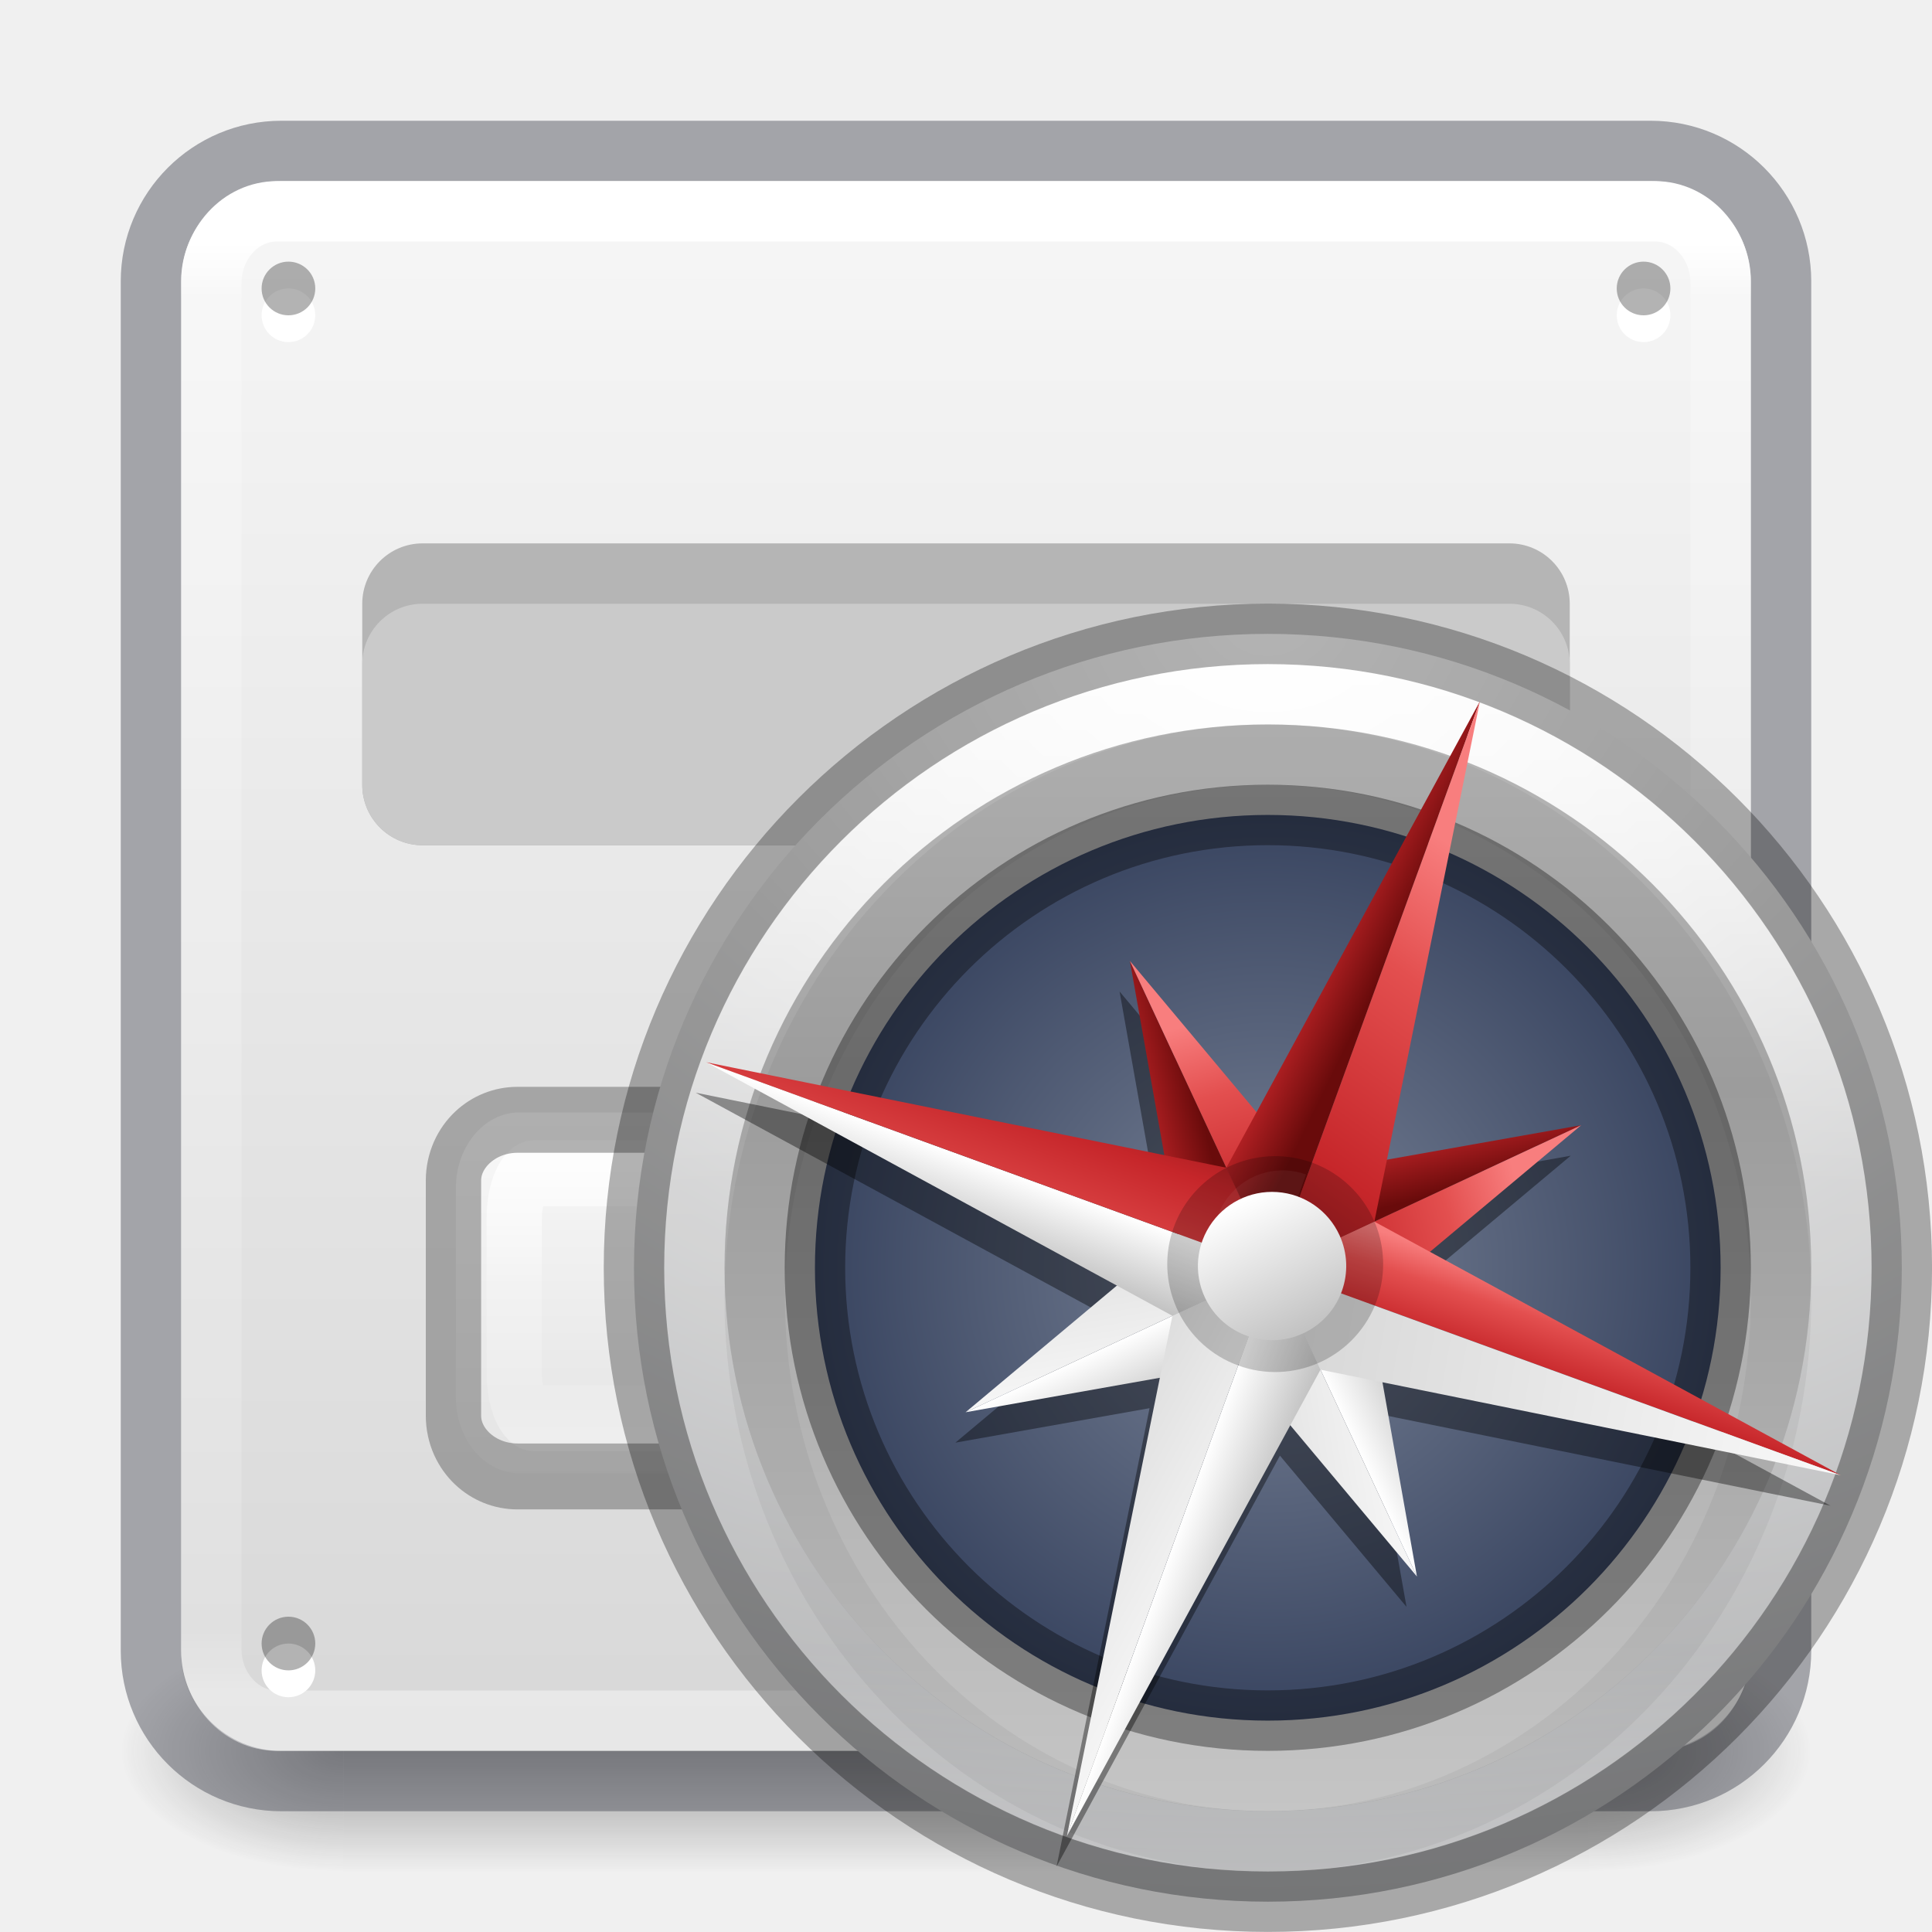
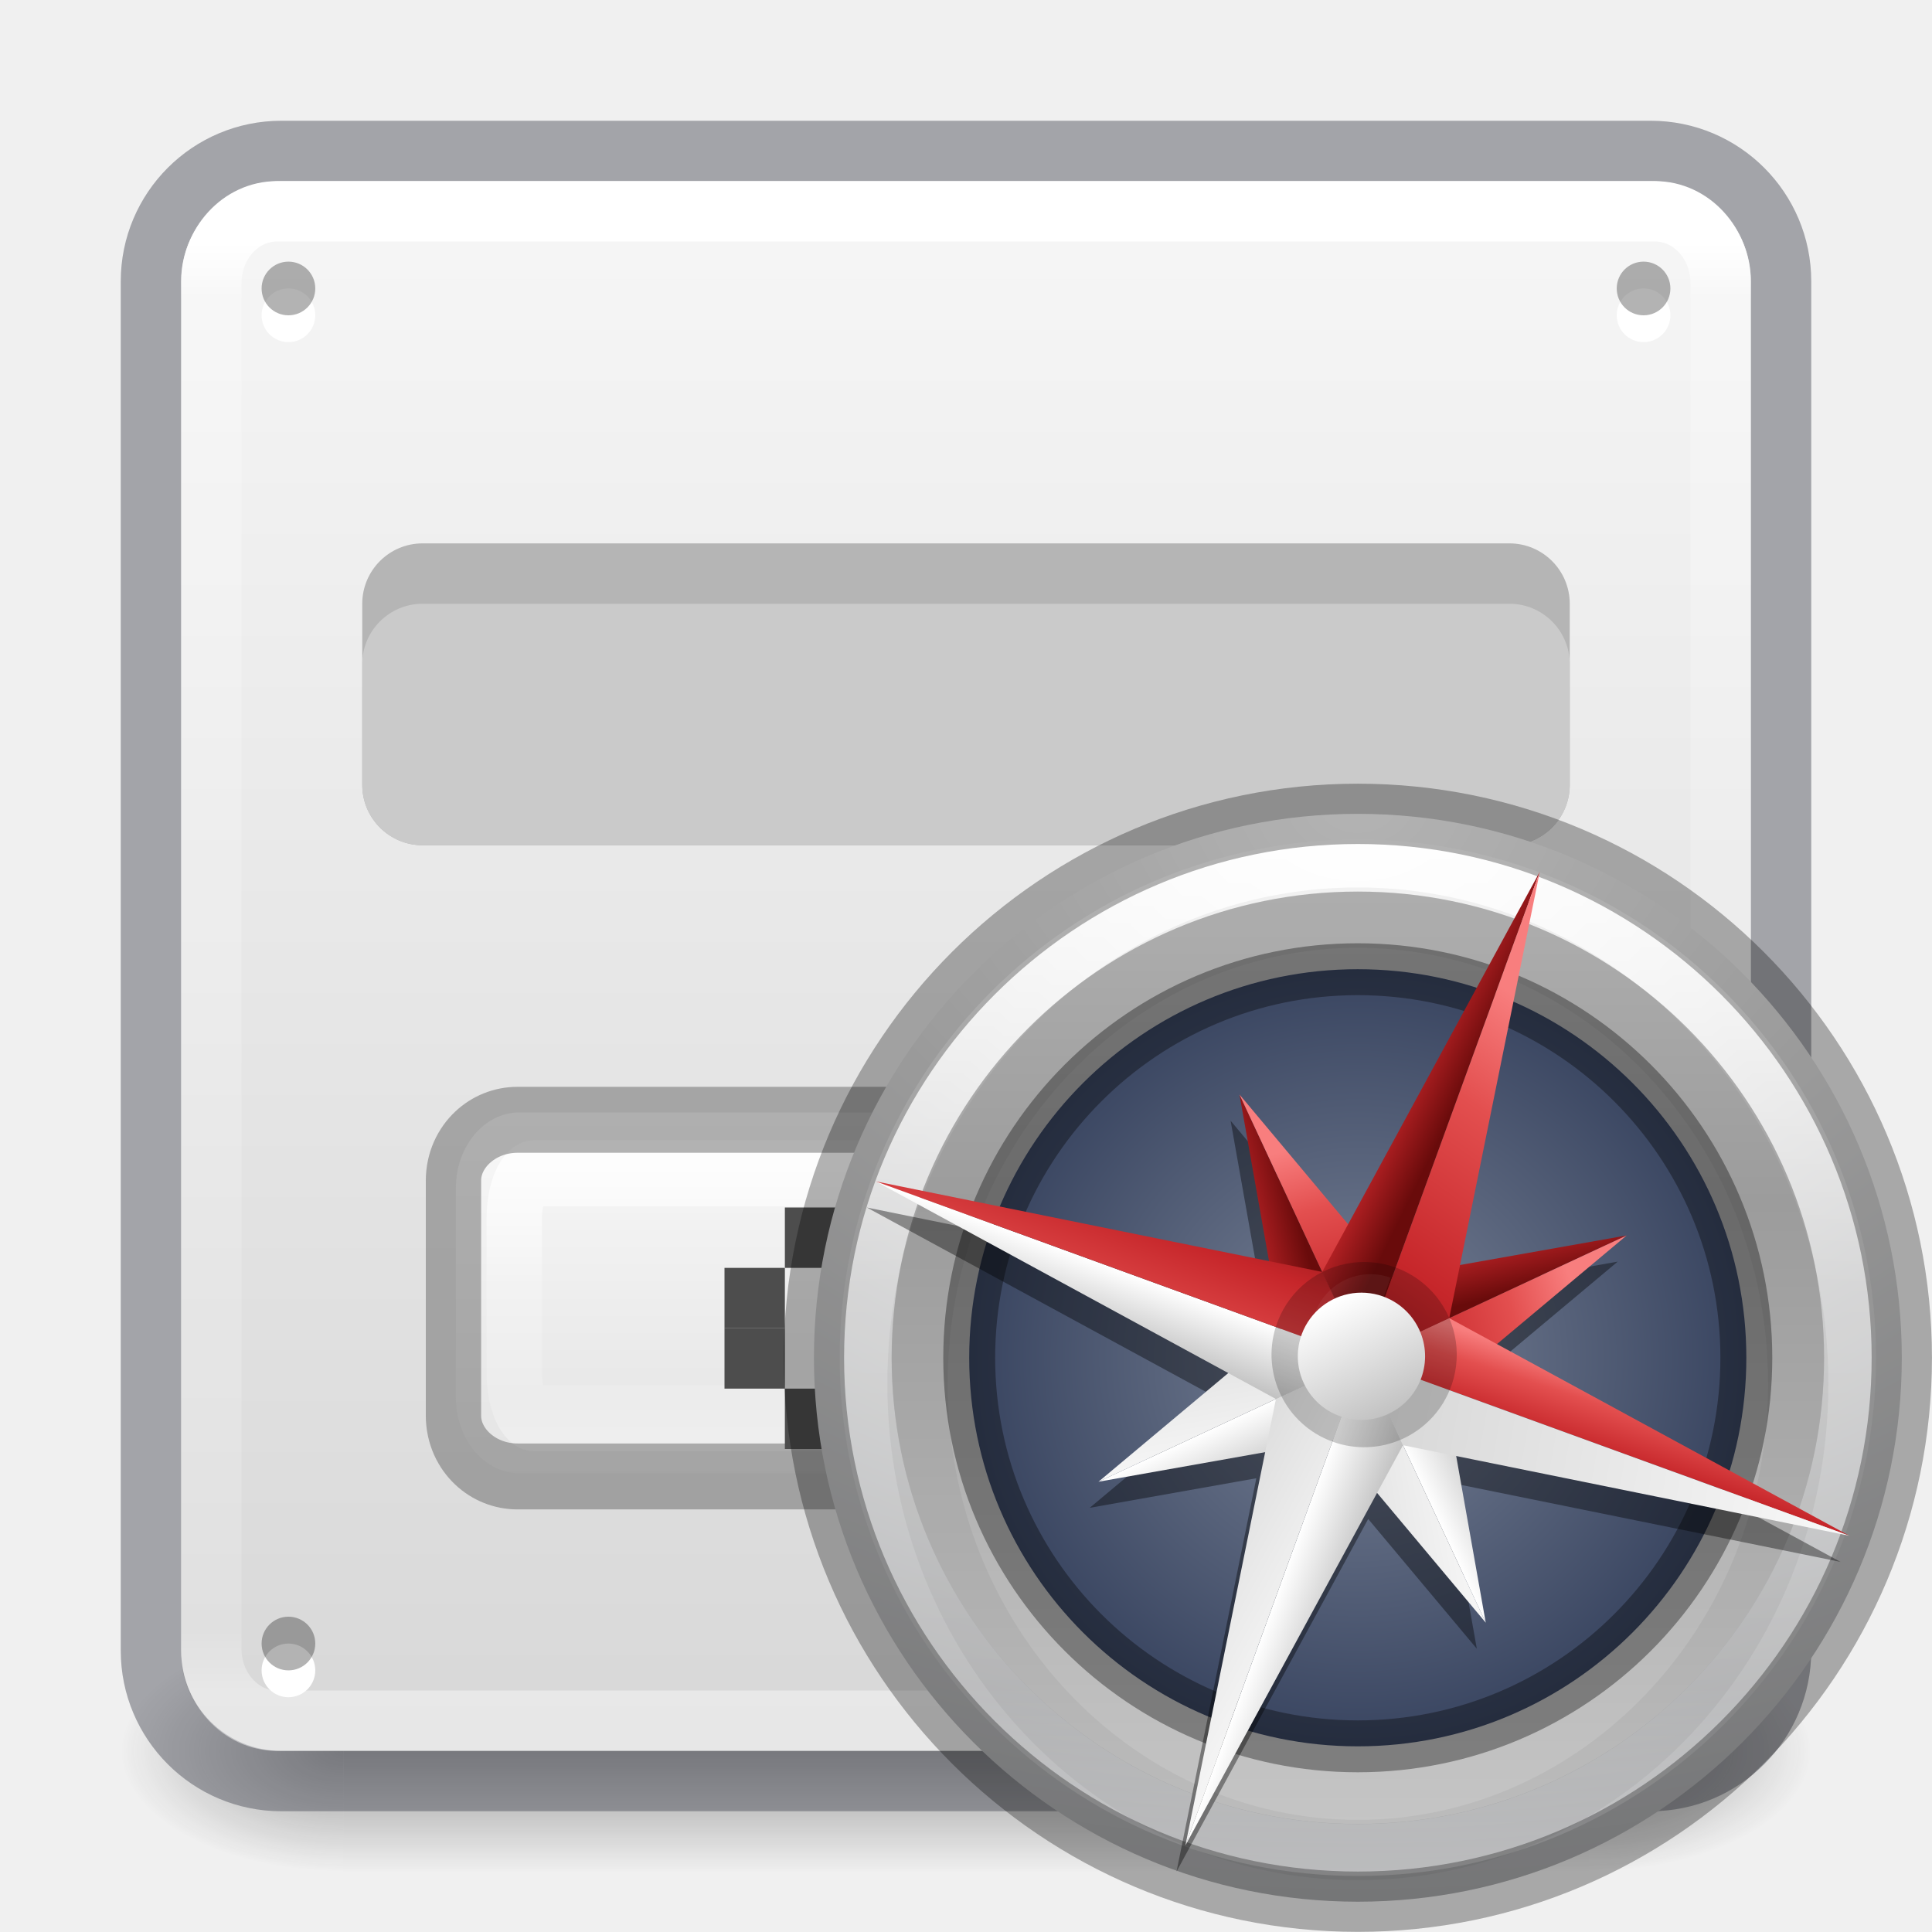
- <svg xmlns="http://www.w3.org/2000/svg" xmlns:xlink="http://www.w3.org/1999/xlink" height="32" width="32">
-   <radialGradient id="a" cx="23.896" cy="3.99" gradientTransform="matrix(0 .3914426 -.5166972 0 5.236636 -9.279193)" gradientUnits="userSpaceOnUse" r="20.397">
+ <svg xmlns="http://www.w3.org/2000/svg" xmlns:xlink="http://www.w3.org/1999/xlink" viewBox="0 0 32 32">
+   <radialGradient id="a" cx="4.993" cy="43.5" gradientTransform="matrix(2.003784 0 0 1.4 27.98813 -17.4)" gradientUnits="userSpaceOnUse" r="2.5" xlink:href="#b" />
+   <linearGradient id="b">
+     <stop offset="0" stop-color="#181818" />
+     <stop offset="1" stop-color="#181818" stop-opacity="0" />
+   </linearGradient>
+   <radialGradient id="c" cx="4.993" cy="43.5" gradientTransform="matrix(2.003784 0 0 1.4 -20.01187 -104.4)" gradientUnits="userSpaceOnUse" r="2.5" xlink:href="#b" />
+   <linearGradient id="d" gradientUnits="userSpaceOnUse" x1="25.058" x2="25.058" y1="47.028" y2="39.999">
+     <stop offset="0" stop-color="#181818" stop-opacity="0" />
+     <stop offset=".5" stop-color="#181818" />
+     <stop offset="1" stop-color="#181818" stop-opacity="0" />
+   </linearGradient>
+   <linearGradient id="e" gradientUnits="userSpaceOnUse" x1="14.33" x2="14.33" y1=".022" y2="-32.07">
+     <stop offset="0" stop-color="#fafafa" />
+     <stop offset="1" stop-color="#d4d4d4" />
+   </linearGradient>
+   <linearGradient id="f" gradientTransform="matrix(.6756757 0 0 .6756757 -.216213 -.216209)" gradientUnits="userSpaceOnUse" x1="24" x2="24" y1="6.24" y2="41.76">
+     <stop offset="0" stop-color="#fff" />
+     <stop offset=".04" stop-color="#fff" stop-opacity=".235" />
+     <stop offset=".958" stop-color="#fff" stop-opacity=".157" />
+     <stop offset="1" stop-color="#fff" stop-opacity=".392" />
+   </linearGradient>
+   <linearGradient id="g" gradientTransform="matrix(1.054037 0 0 1.220085 -.878036 -4.41284)" gradientUnits="userSpaceOnUse" x1="16.961" x2="16.961" y1="17.55" y2="22.468">
+     <stop offset="0" stop-color="#fafafa" />
+     <stop offset="1" stop-color="#e1e1e1" />
+   </linearGradient>
+   <linearGradient id="h" gradientTransform="matrix(.85581 0 0 .9631069 2.293602 .65893)" gradientUnits="userSpaceOnUse" x1="15" x2="15" y1="17.448" y2="22.249">
+     <stop offset="0" stop-color="#fff" />
+     <stop offset=".508" stop-color="#fff" stop-opacity=".235" />
+     <stop offset=".835" stop-color="#fff" stop-opacity=".157" />
+     <stop offset="1" stop-color="#fff" stop-opacity=".392" />
+   </linearGradient>
+   <linearGradient id="i" gradientUnits="userSpaceOnUse" x1="9.17" x2="12" xlink:href="#j" y1="6.695" y2="7" />
+   <linearGradient id="j">
+     <stop offset="0" stop-color="#f87e7e" />
+     <stop offset=".232" stop-color="#e34f4f" />
+     <stop offset=".591" stop-color="#c6262a" />
+     <stop offset="1" stop-color="#690b0b" />
+   </linearGradient>
+   <linearGradient id="k" gradientUnits="userSpaceOnUse" x1="14.5" x2="12" xlink:href="#j" y1="5" y2="14" />
+   <linearGradient id="l" gradientUnits="userSpaceOnUse" x1="12" x2="13.305" xlink:href="#m" y1="17" y2="17" />
+   <linearGradient id="m">
+     <stop offset="0" stop-color="#fff" />
+     <stop offset="1" stop-color="#c1c1c1" />
+   </linearGradient>
+   <linearGradient id="n" gradientUnits="userSpaceOnUse" x1="14" x2="7.5" xlink:href="#m" y1="15" y2="14" />
+   <linearGradient id="o" gradientUnits="userSpaceOnUse" x1="10.695" x2="13.093" xlink:href="#j" y1="7" y2="6.924" />
+   <linearGradient id="p" gradientUnits="userSpaceOnUse" x1="10.5" x2="13.5" xlink:href="#m" y1=".5" y2="17.5" />
+   <linearGradient id="q" gradientUnits="userSpaceOnUse" x1="14" x2="9" xlink:href="#j" y1="16.5" y2="16.5" />
+   <linearGradient id="r" gradientTransform="matrix(.1108965 -.11849 .11849 .1108965 -2.330241 3.356777)" gradientUnits="userSpaceOnUse" x1="24" x2="24" xlink:href="#m" y1="22" y2="26" />
+   <radialGradient id="s" cx="23.896" cy="3.99" gradientTransform="matrix(0 .3914426 -.5166972 0 5.236636 -9.279193)" gradientUnits="userSpaceOnUse" r="20.397">
    <stop offset="0" stop-color="#fff" />
    <stop offset=".262" stop-color="#ddd" />
    <stop offset=".661" stop-color="#abacae" />
    <stop offset="1" stop-color="#89898b" />
  </radialGradient>
-   <linearGradient id="b" gradientUnits="userSpaceOnUse" x1="2.972" x2="2.972" y1=".306" y2="5.543">
+   <linearGradient id="t" gradientUnits="userSpaceOnUse" x1="2.972" x2="2.972" y1=".306" y2="5.543">
    <stop offset="0" stop-color="#fff" />
    <stop offset=".424" stop-color="#fff" stop-opacity=".235" />
    <stop offset=".821" stop-color="#fff" stop-opacity=".157" />
    <stop offset="1" stop-color="#fff" stop-opacity=".392" />
  </linearGradient>
-   <linearGradient id="c" gradientTransform="matrix(.09921877 0 0 .09921831 -1.916377 -.264533)" gradientUnits="userSpaceOnUse" x1="51.2" x2="51.2" y1="8.114" y2="56.115">
+   <linearGradient id="u" gradientTransform="matrix(.09921877 0 0 .09921831 -1.916377 -.264533)" gradientUnits="userSpaceOnUse" x1="51.2" x2="51.2" y1="8.114" y2="56.115">
    <stop offset="0" stop-color="#b6b6b6" />
    <stop offset=".331" stop-color="#a4a4a4" />
    <stop offset="1" stop-color="#c5c5c5" />
  </linearGradient>
-   <radialGradient id="d" cx="3.175" cy="2.91" gradientTransform="matrix(1 0 0 .9999953 0 .000014)" gradientUnits="userSpaceOnUse" r="2.117">
+   <radialGradient id="v" cx="3.175" cy="2.91" gradientTransform="matrix(1 0 0 .9999953 0 .000014)" gradientUnits="userSpaceOnUse" r="2.117">
    <stop offset="0" stop-color="#7a8498" />
    <stop offset="1" stop-color="#34405c" />
  </radialGradient>
-   <linearGradient id="e" gradientUnits="userSpaceOnUse" x1="9.17" x2="12" xlink:href="#f" y1="6.695" y2="7" />
-   <linearGradient id="f">
-     <stop offset="0" stop-color="#f87e7e" />
-     <stop offset=".232" stop-color="#e34f4f" />
-     <stop offset=".591" stop-color="#c6262a" />
-     <stop offset="1" stop-color="#690b0b" />
-   </linearGradient>
-   <linearGradient id="g" gradientUnits="userSpaceOnUse" x1="14.5" x2="12" xlink:href="#f" y1="5" y2="14" />
-   <linearGradient id="h" gradientUnits="userSpaceOnUse" x1="12" x2="13.305" xlink:href="#i" y1="17" y2="17" />
-   <linearGradient id="i">
-     <stop offset="0" stop-color="#fff" />
-     <stop offset="1" stop-color="#c1c1c1" />
-   </linearGradient>
-   <linearGradient id="j" gradientUnits="userSpaceOnUse" x1="14" x2="7.5" xlink:href="#i" y1="15" y2="14" />
-   <linearGradient id="k" gradientUnits="userSpaceOnUse" x1="10.695" x2="13.093" xlink:href="#f" y1="7" y2="6.924" />
-   <linearGradient id="l" gradientUnits="userSpaceOnUse" x1="10.5" x2="13.5" xlink:href="#i" y1=".5" y2="17.5" />
-   <linearGradient id="m" gradientUnits="userSpaceOnUse" x1="14" x2="9" xlink:href="#f" y1="16.5" y2="16.5" />
-   <linearGradient id="n" gradientTransform="matrix(.1108965 -.11849 .11849 .1108965 -2.330241 3.356777)" gradientUnits="userSpaceOnUse" x1="24" x2="24" xlink:href="#i" y1="22" y2="26" />
-   <radialGradient id="o" cx="4.993" cy="43.5" gradientTransform="matrix(2.003784 0 0 1.4 27.98813 -17.4)" gradientUnits="userSpaceOnUse" r="2.5" xlink:href="#p" />
-   <linearGradient id="p">
-     <stop offset="0" stop-color="#181818" />
-     <stop offset="1" stop-color="#181818" stop-opacity="0" />
-   </linearGradient>
-   <radialGradient id="q" cx="4.993" cy="43.5" gradientTransform="matrix(2.003784 0 0 1.4 -20.01187 -104.4)" gradientUnits="userSpaceOnUse" r="2.5" xlink:href="#p" />
-   <linearGradient id="r" gradientUnits="userSpaceOnUse" x1="25.058" x2="25.058" y1="47.028" y2="39.999">
-     <stop offset="0" stop-color="#181818" stop-opacity="0" />
-     <stop offset=".5" stop-color="#181818" />
-     <stop offset="1" stop-color="#181818" stop-opacity="0" />
-   </linearGradient>
-   <linearGradient id="s" gradientTransform="matrix(.6756757 0 0 .6756757 -.216213 -.216209)" gradientUnits="userSpaceOnUse" x1="24" x2="24" y1="6.24" y2="41.76">
-     <stop offset="0" stop-color="#fff" />
-     <stop offset=".04" stop-color="#fff" stop-opacity=".235" />
-     <stop offset=".958" stop-color="#fff" stop-opacity=".157" />
-     <stop offset="1" stop-color="#fff" stop-opacity=".392" />
-   </linearGradient>
-   <linearGradient id="t" gradientUnits="userSpaceOnUse" x1="14.33" x2="14.33" y1=".022" y2="-32.07">
-     <stop offset="0" stop-color="#fafafa" />
-     <stop offset="1" stop-color="#d4d4d4" />
-   </linearGradient>
-   <linearGradient id="u" gradientTransform="matrix(1.054037 0 0 1.220085 -.878036 -4.41284)" gradientUnits="userSpaceOnUse" x1="16.961" x2="16.961" y1="17.55" y2="22.468">
-     <stop offset="0" stop-color="#fafafa" />
-     <stop offset="1" stop-color="#e1e1e1" />
-   </linearGradient>
-   <linearGradient id="v" gradientTransform="matrix(.85581 0 0 .9631069 2.293602 .65893)" gradientUnits="userSpaceOnUse" x1="15" x2="15" y1="17.448" y2="22.249">
-     <stop offset="0" stop-color="#fff" />
-     <stop offset=".508" stop-color="#fff" stop-opacity=".235" />
-     <stop offset=".835" stop-color="#fff" stop-opacity=".157" />
-     <stop offset="1" stop-color="#fff" stop-opacity=".392" />
-   </linearGradient>
  <g opacity=".4" transform="matrix(.7368421 0 0 .5714285 -1.68421 4.142858)">
-     <path d="m38 40h5v7h-5z" fill="url(#o)" />
-     <path d="m-10-47h5v7h-5z" fill="url(#q)" transform="scale(-1)" />
-     <path d="m10 40h28v7h-28z" fill="url(#r)" />
+     <path d="m38 40h5v7h-5z" fill="url(#a)" />
+     <path d="m-10-47h5v7h-5z" fill="url(#c)" transform="scale(-1)" />
+     <path d="m10 40h28v7h-28z" fill="url(#d)" />
  </g>
-   <rect fill="url(#t)" height="26" rx="1.615" transform="scale(1 -1)" width="26" x="3" y="-29" />
+   <rect fill="url(#e)" height="26" rx="1.615" transform="scale(1 -1)" width="26" x="3" y="-29" />
  <rect fill="none" height="27" opacity=".5" rx="2.16" stroke="#555761" stroke-linecap="round" stroke-linejoin="round" width="27" x="2.5" y="2.5" />
-   <rect fill="none" height="25" rx="1.087" ry="1.19" stroke="url(#s)" stroke-linecap="round" stroke-linejoin="round" width="25" x="3.5" y="3.5" />
+   <rect fill="none" height="25" rx="1.087" ry="1.19" stroke="url(#f)" stroke-linecap="round" stroke-linejoin="round" width="25" x="3.5" y="3.5" />
  <g fill-rule="evenodd">
    <path d="m5.222 5.222a.444.444 0 0 1 -.889 0 .444.444 0 1 1 .889 0z" fill="#fff" />
    <path d="m5.222 4.778a.444.444 0 0 1 -.889 0 .444.444 0 1 1 .889 0z" opacity=".3" />
    <path d="m27.667 5.222a.444.444 0 0 1 -.889 0 .444.444 0 1 1 .889 0z" fill="#fff" />
    <path d="m27.667 4.778a.444.444 0 0 1 -.889 0 .444.444 0 1 1 .889 0z" opacity=".3" />
    <path d="m5.222 27.667a.444.444 0 0 1 -.889 0 .444.444 0 1 1 .889 0z" fill="#fff" />
    <path d="m5.222 27.222a.444.444 0 0 1 -.889 0 .444.444 0 1 1 .889 0z" opacity=".3" />
    <path d="m27.667 27.667a.444.444 0 0 1 -.889 0 .444.444 0 1 1 .889 0z" fill="#fff" />
    <path d="m27.667 27.222a.444.444 0 0 1 -.889 0 .444.444 0 1 1 .889 0z" opacity=".3" />
  </g>
  <rect fill="#b5b5b5" height="5" rx="1" width="20" x="6" y="9" />
  <rect fill="#cacaca" height="4" rx="1" width="20" x="6" y="10" />
  <g transform="matrix(.9983608 0 0 1.18975 .026223 -2.284044)">
-     <rect fill="url(#u)" height="5.023" rx="1.054" width="16.906" x="7.537" y="17.406" />
+     <rect fill="url(#g)" height="5.023" rx="1.054" width="16.906" x="7.537" y="17.406" />
    <g fill="none" stroke-width=".918">
-       <rect height="3.408" rx=".324" ry=".627" stroke="url(#v)" width="14.999" x="8.505" y="18.254" />
+       <rect height="3.408" rx=".324" ry=".627" stroke="url(#h)" width="14.999" x="8.505" y="18.254" />
      <rect height="4.965" opacity=".5" rx="1.063" ry=".846" stroke="#656565" width="17.049" x="7.497" y="17.509" />
    </g>
  </g>
  <g fill="#4d4d4d">
    <path d="m12 21h1v1h-1z" />
    <path d="m13 20h1v1h-1z" />
    <path d="m14 21h1v1h-1z" />
    <path d="m12 22h1v1h-1z" />
    <path d="m14 22h1v1h-1z" />
    <path d="m13 23h1v1h-1z" />
    <path d="m16 20h1v1h-1z" />
    <path d="m16 21h1v1h-1z" />
    <path d="m16 22h1v1h-1z" />
    <path d="m16 23h1v1h-1z" />
    <path d="m18 20h1v1h-1z" />
    <path d="m17 21h1v1h-1z" />
    <path d="m18 22h1v1h-1z" />
    <path d="m18 23h1v1h-1z" />
  </g>
-   <g transform="matrix(3.779527 0 0 3.779527 9.00028 10)">
-     <path d="m3.175.132c-1.533 0-2.778 1.245-2.778 2.778 0 1.533 1.245 2.778 2.778 2.778 1.533 0 2.778-1.245 2.778-2.778 0-1.533-1.245-2.778-2.778-2.778z" fill="url(#a)" />
-     <path d="m5.689 2.91c0 1.388-1.125 2.514-2.514 2.514-1.388 0-2.514-1.125-2.514-2.514 0-1.388 1.125-2.514 2.514-2.514 1.388 0 2.514 1.125 2.514 2.514z" style="opacity:.8;fill:none;stroke-width:.265;stroke-linecap:round;stroke-linejoin:round;stroke:url(#b)" />
-     <path d="m3.175.529c-1.314 0-2.381 1.067-2.381 2.381 0 1.314 1.067 2.381 2.381 2.381 1.314 0 2.381-1.067 2.381-2.381 0-1.314-1.067-2.381-2.381-2.381z" fill="url(#c)" />
+   <g transform="matrix(3.243063 0 0 3.243063 12.19388 13.0517)">
+     <path d="m3.175.132c-1.533 0-2.778 1.245-2.778 2.778 0 1.533 1.245 2.778 2.778 2.778 1.533 0 2.778-1.245 2.778-2.778 0-1.533-1.245-2.778-2.778-2.778z" fill="url(#s)" />
+     <path d="m5.689 2.91c0 1.388-1.125 2.514-2.514 2.514-1.388 0-2.514-1.125-2.514-2.514 0-1.388 1.125-2.514 2.514-2.514 1.388 0 2.514 1.125 2.514 2.514z" style="opacity:.8;fill:none;stroke-width:.265;stroke-linecap:round;stroke-linejoin:round;stroke:url(#t)" />
+     <path d="m3.175.529c-1.314 0-2.381 1.067-2.381 2.381 0 1.314 1.067 2.381 2.381 2.381 1.314 0 2.381-1.067 2.381-2.381 0-1.314-1.067-2.381-2.381-2.381z" fill="url(#u)" />
    <g stroke="#000" stroke-width=".265">
-       <path d="m3.175.662c-1.241 0-2.249 1.067-2.249 2.381 0 1.314 1.008 2.381 2.249 2.381 1.241 0 2.249-1.067 2.249-2.381 0-1.314-1.008-2.381-2.249-2.381z" fill="none" opacity=".05" />
-       <path d="m5.159 2.91a1.984 1.984 0 1 1 -3.969 0 1.984 1.984 0 1 1 3.969 0z" fill="url(#d)" stroke-opacity=".349" />
-       <path d="m3.175.132c-1.533 0-2.778 1.245-2.778 2.778 0 1.533 1.245 2.778 2.778 2.778 1.533 0 2.778-1.245 2.778-2.778 0-1.533-1.245-2.778-2.778-2.778z" fill="none" opacity=".3" />
+       <path d="m3.175.662c-1.241 0-2.249 1.067-2.249 2.381 0 1.314 1.008 2.381 2.249 2.381 1.241 0 2.249-1.067 2.249-2.381 0-1.314-1.008-2.381-2.249-2.381z" fill="none" opacity=".05" stroke-width=".308" />
+       <path d="m5.159 2.91a1.984 1.984 0 1 1 -3.969 0 1.984 1.984 0 1 1 3.969 0z" fill="url(#v)" stroke-opacity=".349" />
+       <path d="m3.175.132c-1.533 0-2.778 1.245-2.778 2.778 0 1.533 1.245 2.778 2.778 2.778 1.533 0 2.778-1.245 2.778-2.778 0-1.533-1.245-2.778-2.778-2.778z" fill="none" opacity=".3" stroke-width=".308" />
    </g>
  </g>
-   <g transform="matrix(3.551594 1.292674 -1.292674 3.551594 13.91953 5.633356)">
+   <g transform="matrix(3.047482 1.109193 -1.109193 3.047482 16.41489 9.304856)">
    <path d="m3.178.67-.304 2.027-.748-.433.433.748-2.027.304 2.027.304-.433.748.748-.433.304 2.027.304-2.027.748.433-.433-.748 2.027-.304-2.027-.304.433-.748-.748.433z" fill-opacity=".39" />
    <g transform="matrix(.1870887 -.1870887 .1052374 .1052374 -.332913 4.157216)">
-       <path d="m12 2-1.305 8.695 1.305 1.305z" fill="url(#e)" />
-       <path d="m12 2v10l1.305-1.305z" fill="url(#g)" />
-       <path d="m12 12v10l1.305-8.695z" fill="url(#h)" />
-       <path d="m12 12-1.305 1.305 1.305 8.695z" fill="url(#j)" />
+       <path d="m12 2-1.305 8.695 1.305 1.305z" fill="url(#i)" />
+       <path d="m12 2v10l1.305-1.305z" fill="url(#k)" />
+       <path d="m12 12v10l1.305-8.695z" fill="url(#l)" />
+       <path d="m12 12-1.305 1.305 1.305 8.695z" fill="url(#n)" />
    </g>
    <g transform="matrix(.1870887 .1870887 -.1052374 .1052374 2.192785 -.332912)">
-       <path d="m12 2-1.305 8.695 1.305 1.305z" fill="url(#e)" />
-       <path d="m12 2v10l1.305-1.305z" fill="url(#g)" />
-       <path d="m12 12v10l1.305-8.695z" fill="url(#h)" />
-       <path d="m12 12-1.305 1.305 1.305 8.695z" fill="url(#j)" />
+       <path d="m12 2-1.305 8.695 1.305 1.305z" fill="url(#i)" />
+       <path d="m12 2v10l1.305-1.305z" fill="url(#k)" />
+       <path d="m12 12v10l1.305-8.695z" fill="url(#l)" />
+       <path d="m12 12-1.305 1.305 1.305 8.695z" fill="url(#n)" />
    </g>
    <g transform="scale(.2645833)">
-       <path d="m12 2-1.305 8.695 1.305 1.305z" fill="url(#e)" />
-       <path d="m12 2v10l1.305-1.305z" fill="url(#g)" />
-       <path d="m12 12v10l1.305-8.695z" fill="url(#h)" />
-       <path d="m12 12-1.305 1.305 1.305 8.695z" fill="url(#j)" />
+       <path d="m12 2-1.305 8.695 1.305 1.305z" fill="url(#i)" />
+       <path d="m12 2v10l1.305-1.305z" fill="url(#k)" />
+       <path d="m12 12v10l1.305-8.695z" fill="url(#l)" />
+       <path d="m12 12-1.305 1.305 1.305 8.695z" fill="url(#n)" />
    </g>
    <g transform="matrix(0 .2645833 -.2645833 0 6.35 0)">
-       <path d="m12 2-1.305 8.695 1.305 1.305z" fill="url(#k)" />
-       <path d="m12 2v10l1.305-1.305z" fill="url(#l)" />
-       <path d="m12 12v10l1.305-8.695z" fill="url(#h)" />
-       <path d="m12 12-1.305 1.305 1.305 8.695z" fill="url(#m)" />
+       <path d="m12 2-1.305 8.695 1.305 1.305z" fill="url(#o)" />
+       <path d="m12 2v10l1.305-1.305z" fill="url(#p)" />
+       <path d="m12 12v10l1.305-8.695z" fill="url(#l)" />
+       <path d="m12 12-1.305 1.305 1.305 8.695z" fill="url(#q)" />
    </g>
    <path d="m3.648 3.175a.473.473 0 0 1 -.945 0 .473.473 0 1 1 .945 0z" opacity=".2" stroke-width=".473" />
    <path d="m2.963 3.261a.302.302 0 0 1 .205-.523l.001.302z" fill="#fff" opacity=".05" stroke-width=".582" />
-     <path d="m3.397 2.938a.325.325 0 0 1 -.444.474.325.325 0 1 1 .444-.474z" fill="url(#n)" stroke-width=".325" />
+     <path d="m3.397 2.938a.325.325 0 0 1 -.444.474.325.325 0 1 1 .444-.474z" fill="url(#r)" stroke-width=".325" />
  </g>
</svg>
